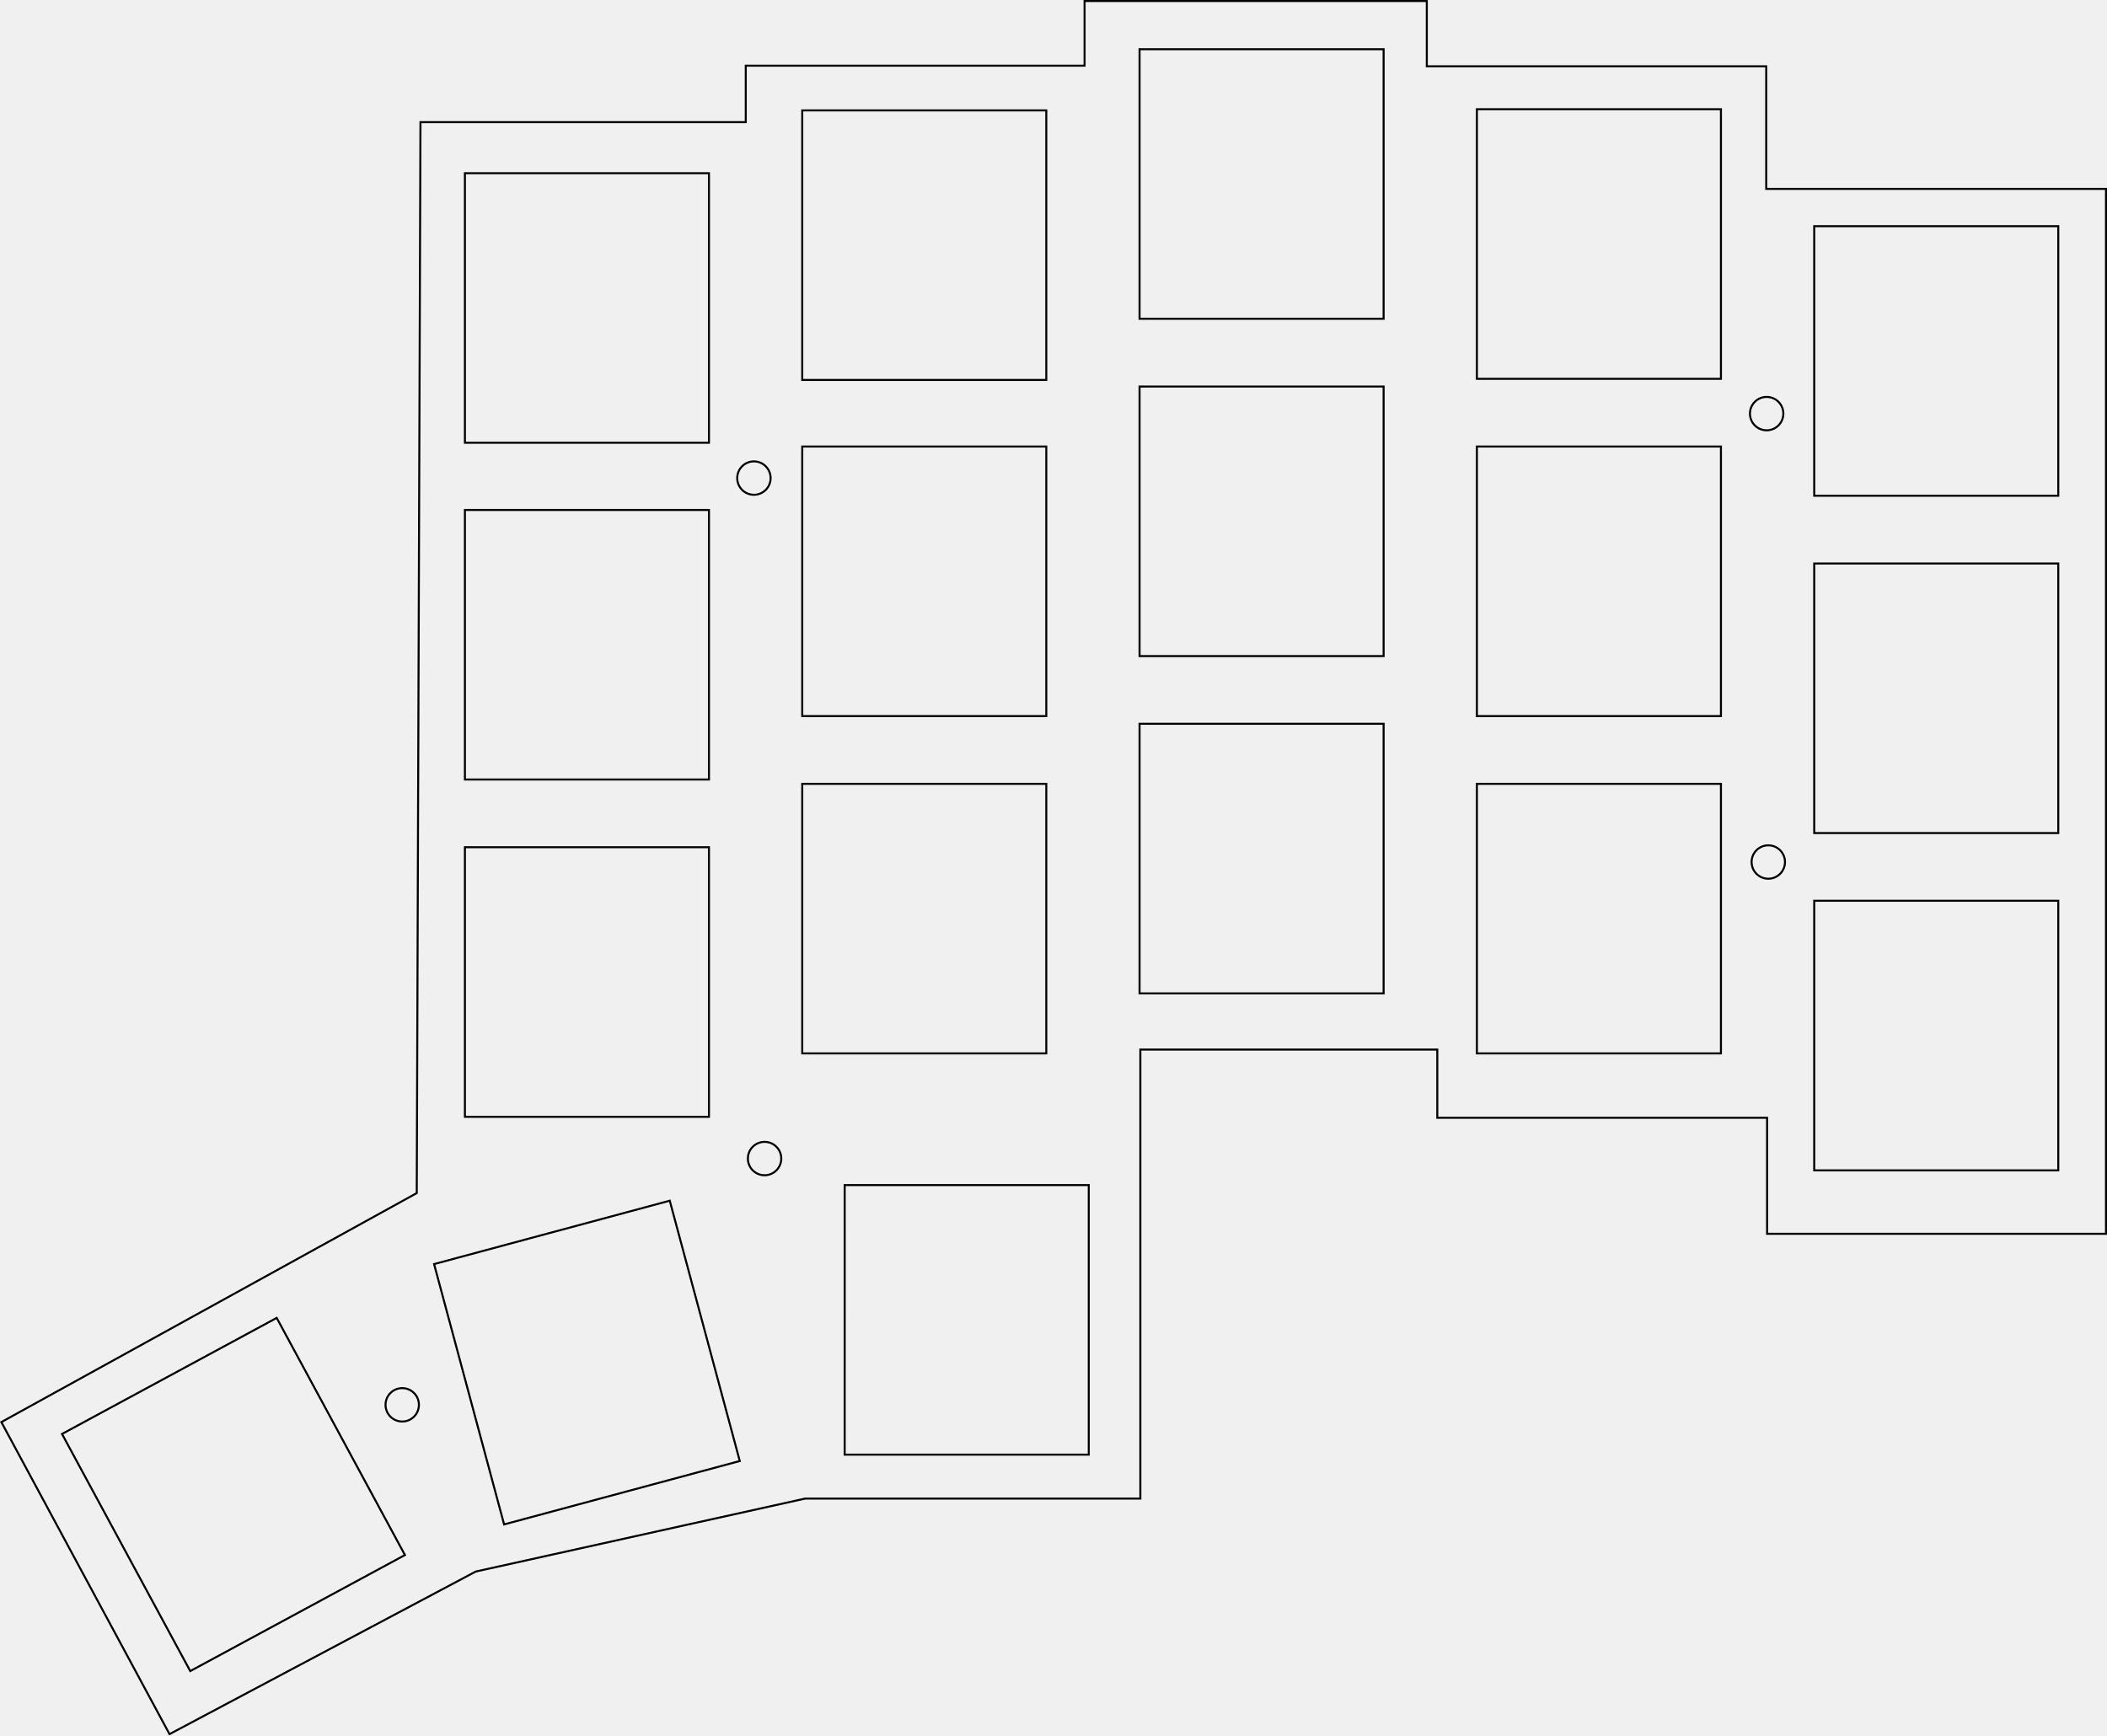
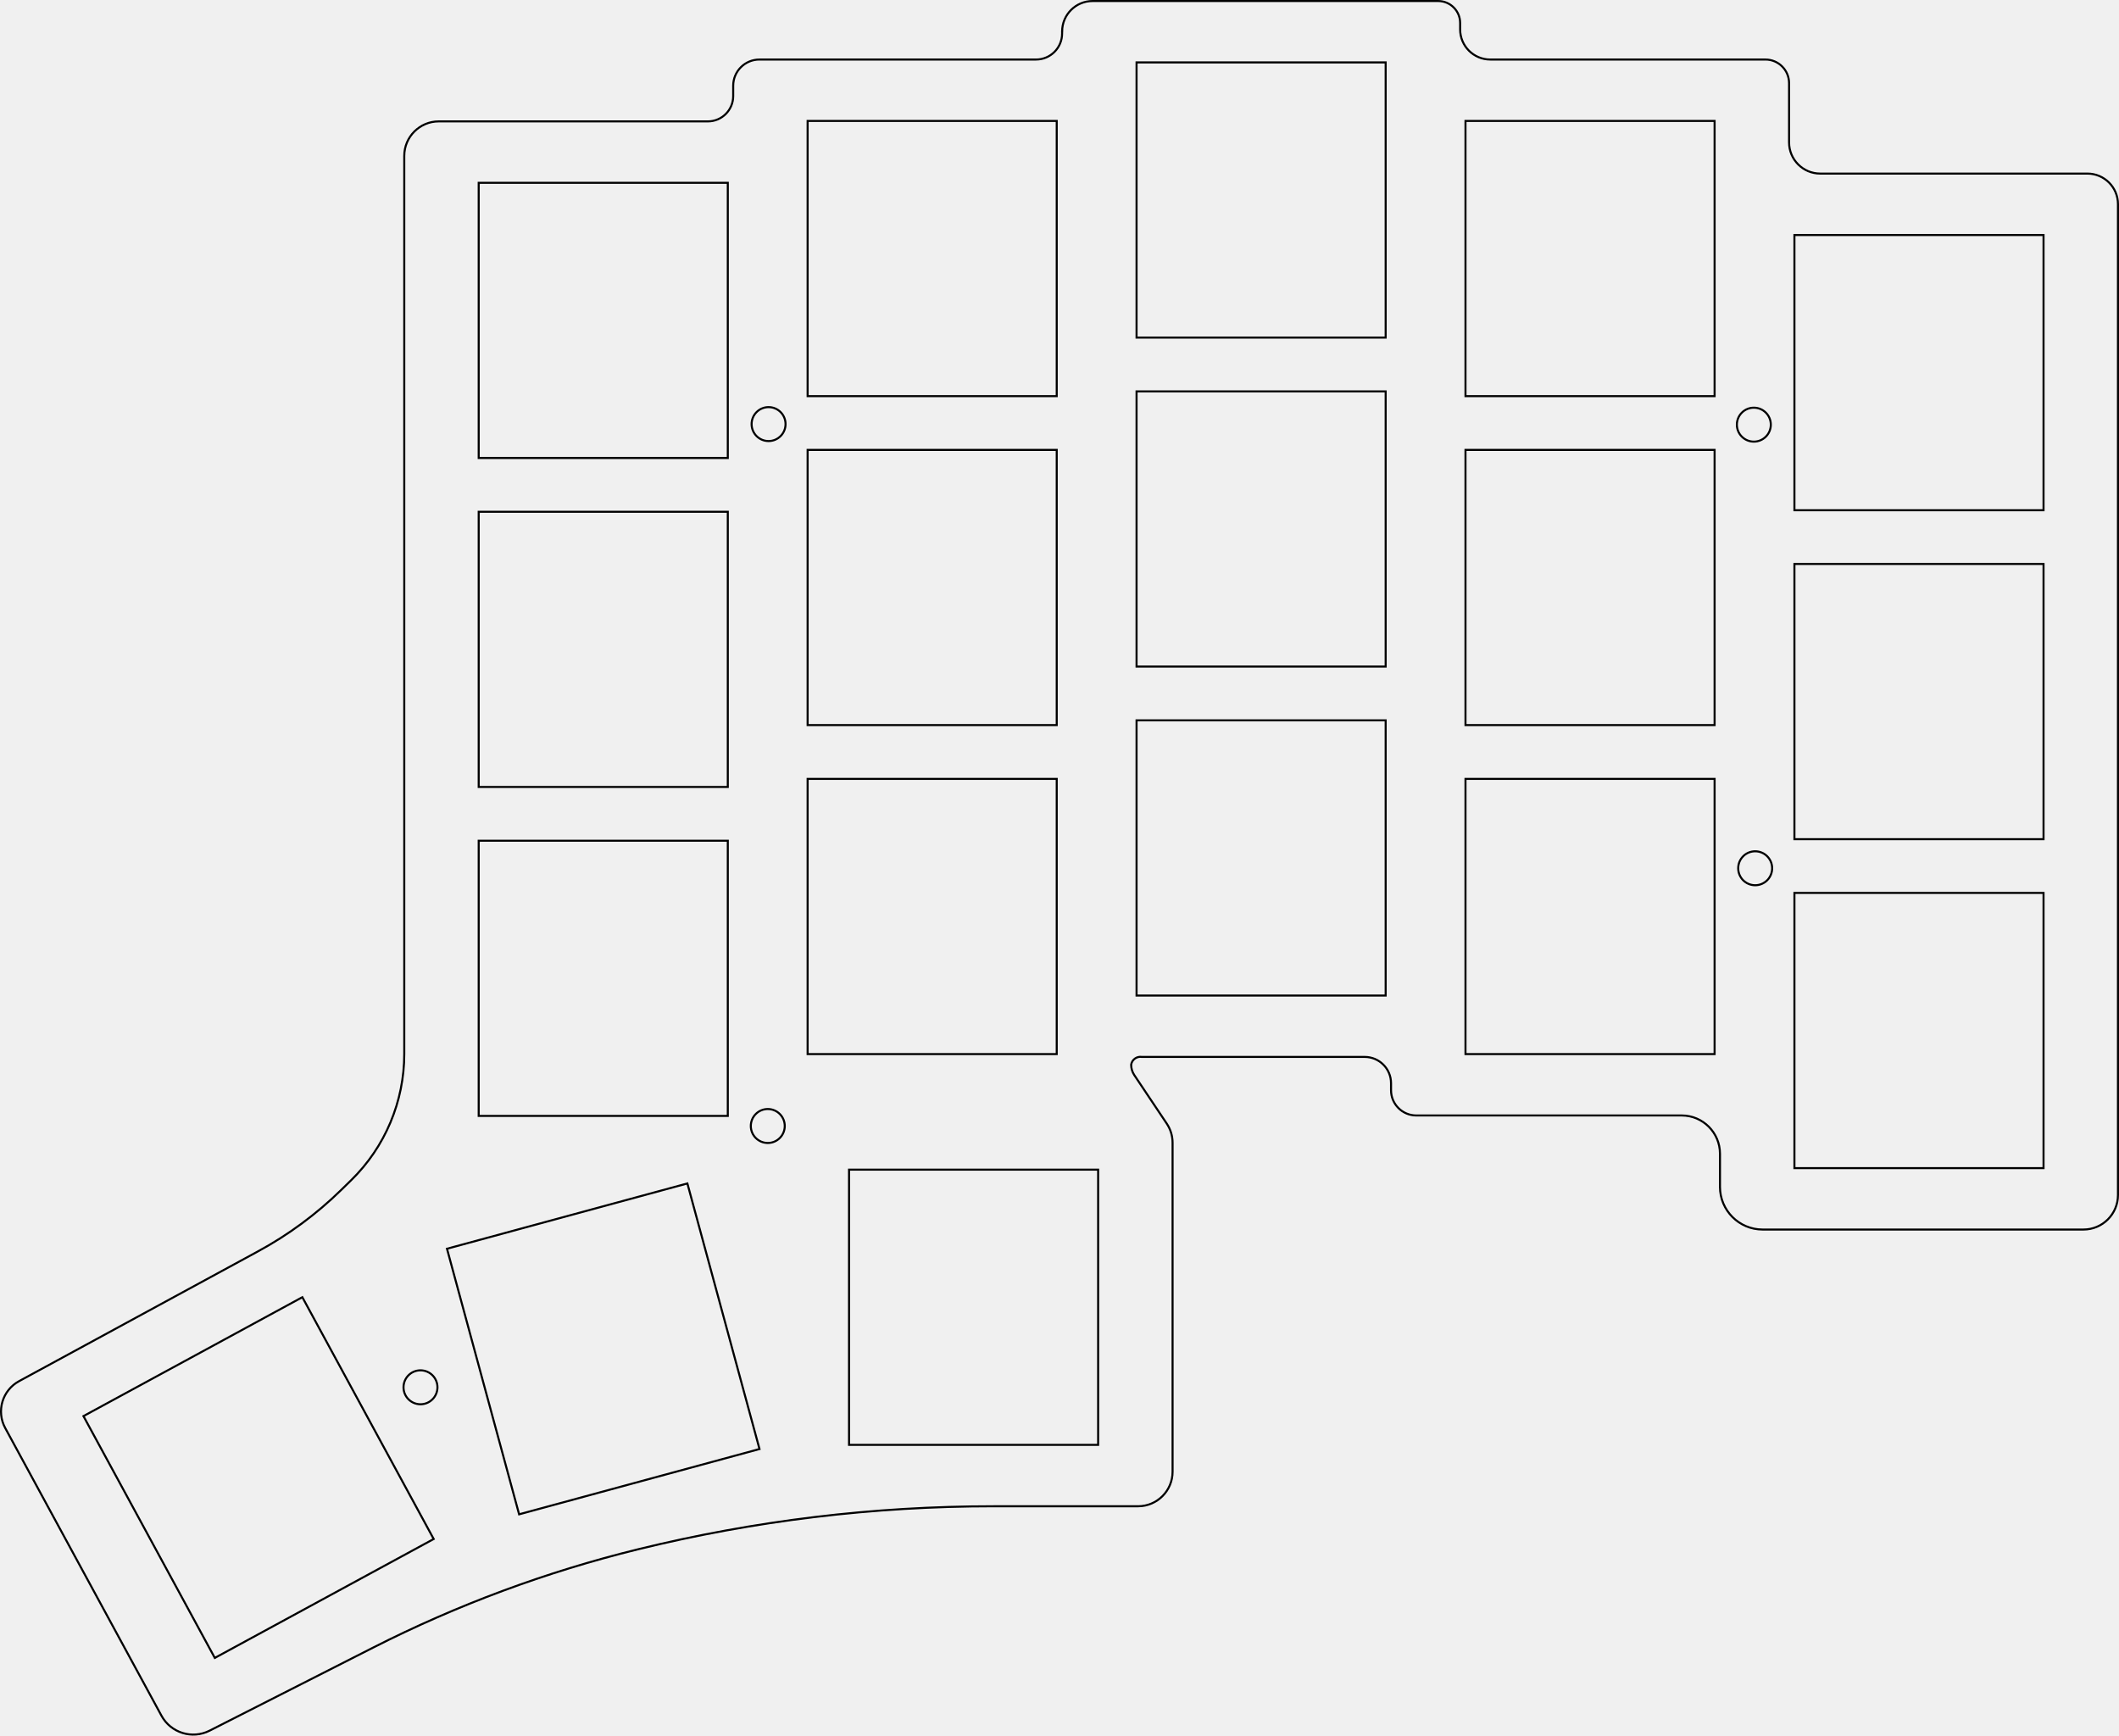
- <svg xmlns="http://www.w3.org/2000/svg" width="118.989mm" height="98.017mm" viewBox="0 0 118.989 98.017" version="1.1" id="svg5">
-   <defs id="defs2" />
-   <g id="layer1" transform="translate(-184.959,-226.4443)">
-     <path id="ellipse1540" style="fill:#ffffff;fill-opacity:0;stroke:#000000;stroke-width:0.114" d="m 285.763,275.13 a 0.943,0.943 0 0 1 -0.943,0.943 0.943,0.943 0 0 1 -0.943,-0.943 0.943,0.943 0 0 1 0.943,-0.943 0.943,0.943 0 0 1 0.943,0.943 z m -0.093,-25.325 a 0.943,0.943 0 0 1 -0.943,0.943 0.943,0.943 0 0 1 -0.943,-0.943 0.943,0.943 0 0 1 0.943,-0.943 0.943,0.943 0 0 1 0.943,0.943 z m -57.192,3.641 a 0.943,0.943 0 0 1 -0.943,0.943 0.943,0.943 0 0 1 -0.943,-0.943 0.943,0.943 0 0 1 0.943,-0.943 0.943,0.943 0 0 1 0.943,0.943 z m 0.602,38.432 a 0.943,0.943 0 0 1 -0.943,0.943 0.943,0.943 0 0 1 -0.943,-0.943 0.943,0.943 0 0 1 0.943,-0.943 0.943,0.943 0 0 1 0.943,0.943 z m -20.463,13.909 a 0.943,0.943 0 0 1 -0.943,0.943 0.943,0.943 0 0 1 -0.943,-0.943 0.943,0.943 0 0 1 0.943,-0.943 0.943,0.943 0 0 1 0.943,0.943 z m 21.647,-54.123 h 13.782 v 15.225 H 230.264 Z m -19.05,-15.437 h 13.782 v 15.225 h -13.782 z m -2e-5,19.018 h 13.782 v 15.225 h -13.782 z m 19.05,-22.566 h 13.782 v 15.225 H 230.264 Z m 19.05,15.595 h 13.782 v 15.225 h -13.782 z m 0,-19.05 h 13.782 v 15.225 h -13.782 z m 19.05,22.44 h 13.782 v 15.225 h -13.782 z m 0,-19.05 h 13.782 v 15.225 h -13.782 z m 19.05,6.605 h 13.782 v 15.225 h -13.782 z m 0,19.05 h 13.782 v 15.225 h -13.782 z m 0,19.05 h 13.782 v 15.225 h -13.782 z m -19.05,-6.605 h 13.782 v 15.225 h -13.782 z m -19.05,-3.39 h 13.782 v 15.225 h -13.782 z m -19.05,3.39 h 13.782 v 15.225 H 230.264 Z m -19.05,3.581 h 13.782 v 15.225 h -13.782 z m 21.448,19.082 h 13.782 v 15.225 H 232.661 Z m -47.626,13.385 23.458,-12.933 0.21,-60.486 h 18.37 v -3.19 h 19.134 v -3.652 h 19.327 v 3.686 h 19.168 v 6.926 h 19.189 v 59.013 h -19.14 v -6.551 H 266.127 v -3.853 h -16.769 v 25.36 h -18.93 l -18.602,4.121 -17.294,9.183 z m 24.437,-8.924 13.309,-3.58 3.954,14.703 -13.309,3.58 z m -21.012,9.594 c 4.091,-2.212 8.53,-4.612 12.124,-6.555 l 7.242,13.393 -12.124,6.555 z" />
+ <svg xmlns="http://www.w3.org/2000/svg" width="122.721mm" height="100.511mm" viewBox="0 0 122.721 100.511" version="1.1" id="svg1122">
+   <defs id="defs1119" />
+   <g id="layer1" transform="translate(-39.63278,-87.11947)">
+     <path id="circle45405" style="fill:#ffffff;fill-opacity:0;stroke:#000000;stroke-width:0.118" d="m 85.128,111.679 a 0.983,0.983 0 0 1 -0.983,0.983 0.983,0.983 0 0 1 -0.983,-0.983 0.983,0.983 0 0 1 0.983,-0.983 0.983,0.983 0 0 1 0.983,0.983 z m 57.138,25.722 a 0.983,0.983 0 0 1 -0.983,0.983 0.983,0.983 0 0 1 -0.983,-0.983 0.983,0.983 0 0 1 0.983,-0.983 0.983,0.983 0 0 1 0.983,0.983 z m -0.077,-25.689 a 0.983,0.983 0 0 1 -0.983,0.983 0.983,0.983 0 0 1 -0.983,-0.983 0.983,0.983 0 0 1 0.983,-0.983 0.983,0.983 0 0 1 0.983,0.983 z M 85.082,152.327 a 0.983,0.983 0 0 1 -0.983,0.983 0.983,0.983 0 0 1 -0.983,-0.983 0.983,0.983 0 0 1 0.983,-0.983 0.983,0.983 0 0 1 0.983,0.983 z m -20.114,15.132 a 0.983,0.983 0 0 1 -0.983,0.983 0.983,0.983 0 0 1 -0.983,-0.983 0.983,0.983 0 0 1 0.983,-0.983 0.983,0.983 0 0 1 0.983,0.983 z m 36.176,-78.516 v 0.114 a 1.51,1.51 0 0 1 -1.51,1.51 H 83.615 a 1.52,1.52 0 0 0 -1.52,1.52 v 0.596 a 1.466,1.466 0 0 1 -1.466,1.466 H 65.045 a 2,2 0 0 0 -2,2 v 52.006 a 10.229,10.229 0 0 1 -3.075,7.311 l -0.579,0.566 a 21.658,21.658 0 0 1 -4.809,3.551 l -13.845,7.521 a 2,2 0 0 0 -0.803,2.712 l 9.049,16.659 a 2.095,2.095 0 0 0 2.79,0.868 l 9.46,-4.805 a 71.619,71.619 0 0 1 15.348,-5.697 v 0 a 86.368,86.368 0 0 1 20.603,-2.493 h 8.358 a 2,2 0 0 0 2,-2 v -19.048 a 2.002,2.002 0 0 0 -0.338,-1.113 l -1.876,-2.803 a 1.093,1.093 0 0 1 -0.185,-0.608 0.542,0.542 0 0 1 0.622,-0.449 h 12.905 a 1.524,1.524 0 0 1 1.524,1.524 v 0.403 a 1.463,1.463 0 0 0 1.463,1.463 h 15.369 a 2.219,2.219 0 0 1 2.219,2.219 v 1.917 a 2.47,2.47 0 0 0 2.47,2.47 h 18.579 a 2,2 0 0 0 2,-2 v -57.379 a 1.772,1.772 0 0 0 -1.772,-1.772 h -15.47 a 1.806,1.806 0 0 1 -1.806,-1.806 v -3.43 a 1.369,1.369 0 0 0 -1.369,-1.369 h -15.936 a 1.745,1.745 0 0 1 -1.745,-1.745 v -0.371 a 1.272,1.272 0 0 0 -1.272,-1.272 h -20.014 a 1.764,1.764 0 0 0 -1.764,1.764 z m -56.678,80.184 12.677,-6.886 7.607,14.004 -12.677,6.886 z m 21.054,-9.692 13.922,-3.781 4.177,15.38 -13.922,3.781 z m 23.284,-4.58 h 14.427 V 170.793 H 88.804 Z m 54.752,-16.026 h 14.427 v 15.937 h -14.427 z m 0,-19.05 h 14.427 v 15.937 h -14.427 z m -19.05,12.445 h 14.427 v 15.937 h -14.427 z m 0,-19.05 h 14.427 v 15.937 h -14.427 z m -19.05,15.66 h 14.427 v 15.937 h -14.427 z m 0,-19.05 h 14.427 v 15.937 h -14.427 z m -19.05,22.44 h 14.427 v 15.937 H 86.406 Z m 0,-19.05 h 14.427 v 15.937 H 86.406 Z m -19.05,22.631 h 14.427 v 15.937 H 67.356 Z m 0,-19.05 h 14.427 v 15.937 H 67.356 Z m 76.2,-16.026 h 14.427 v 15.937 h -14.427 z m -19.05,-6.605 h 14.427 v 15.937 h -14.427 z m -19.05,-3.39 h 14.427 v 15.937 h -14.427 z m -19.05,3.39 h 14.427 v 15.937 H 86.406 Z m -19.05,3.581 h 14.427 v 15.937 H 67.356 Z" />
  </g>
</svg>
